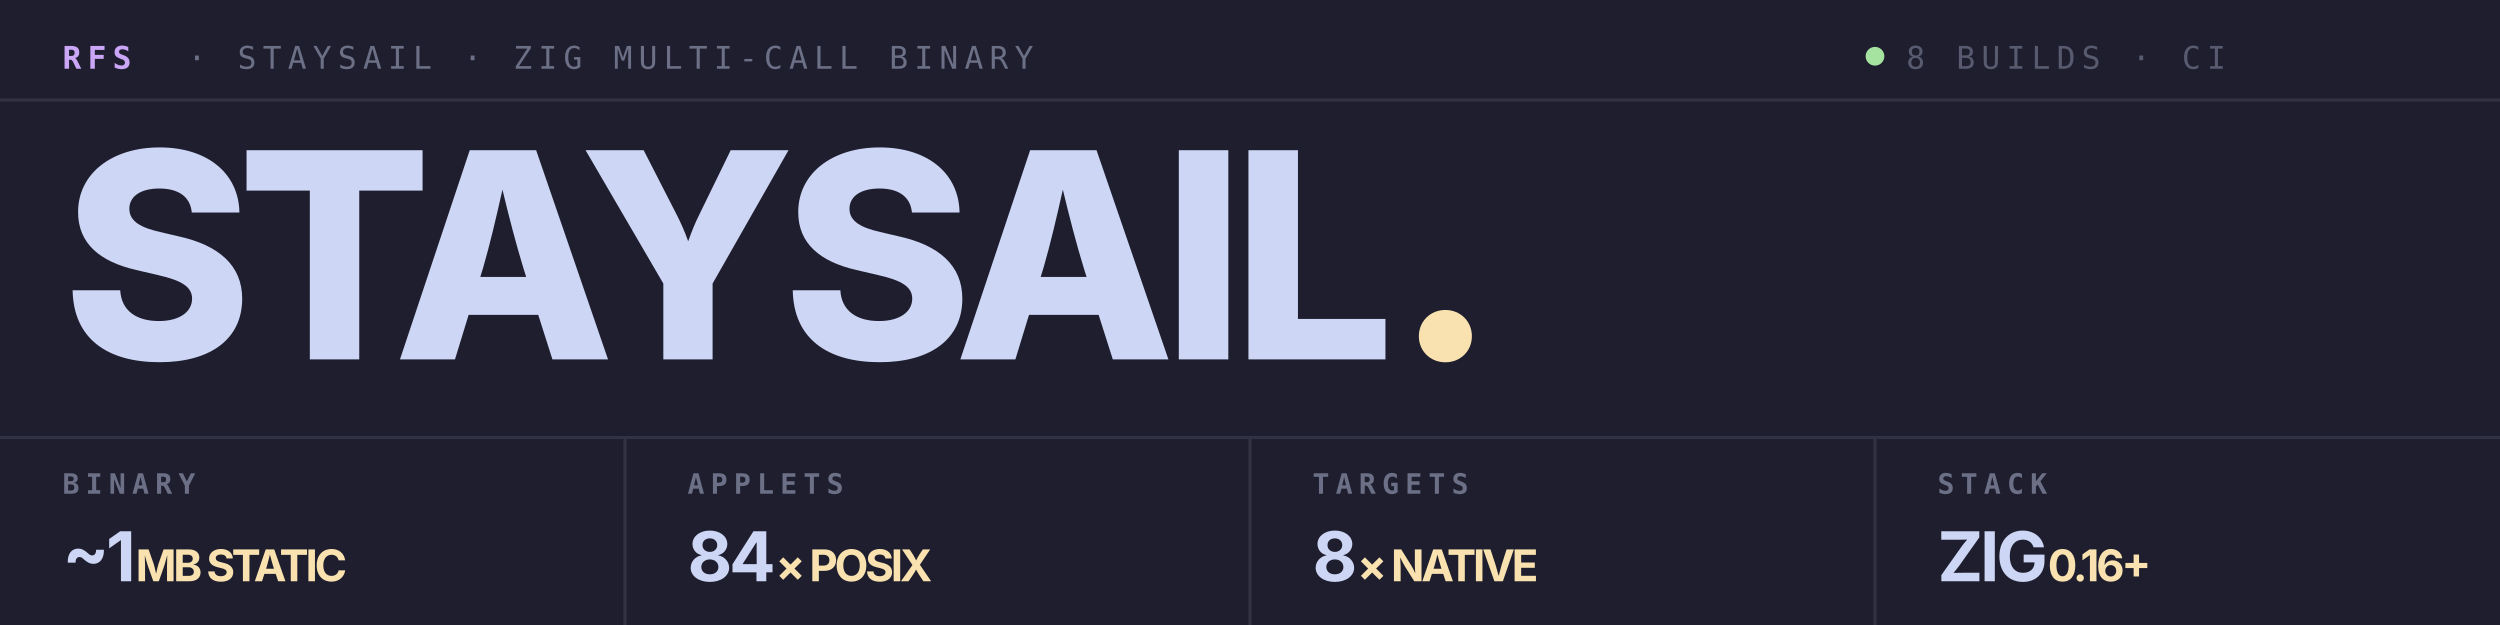
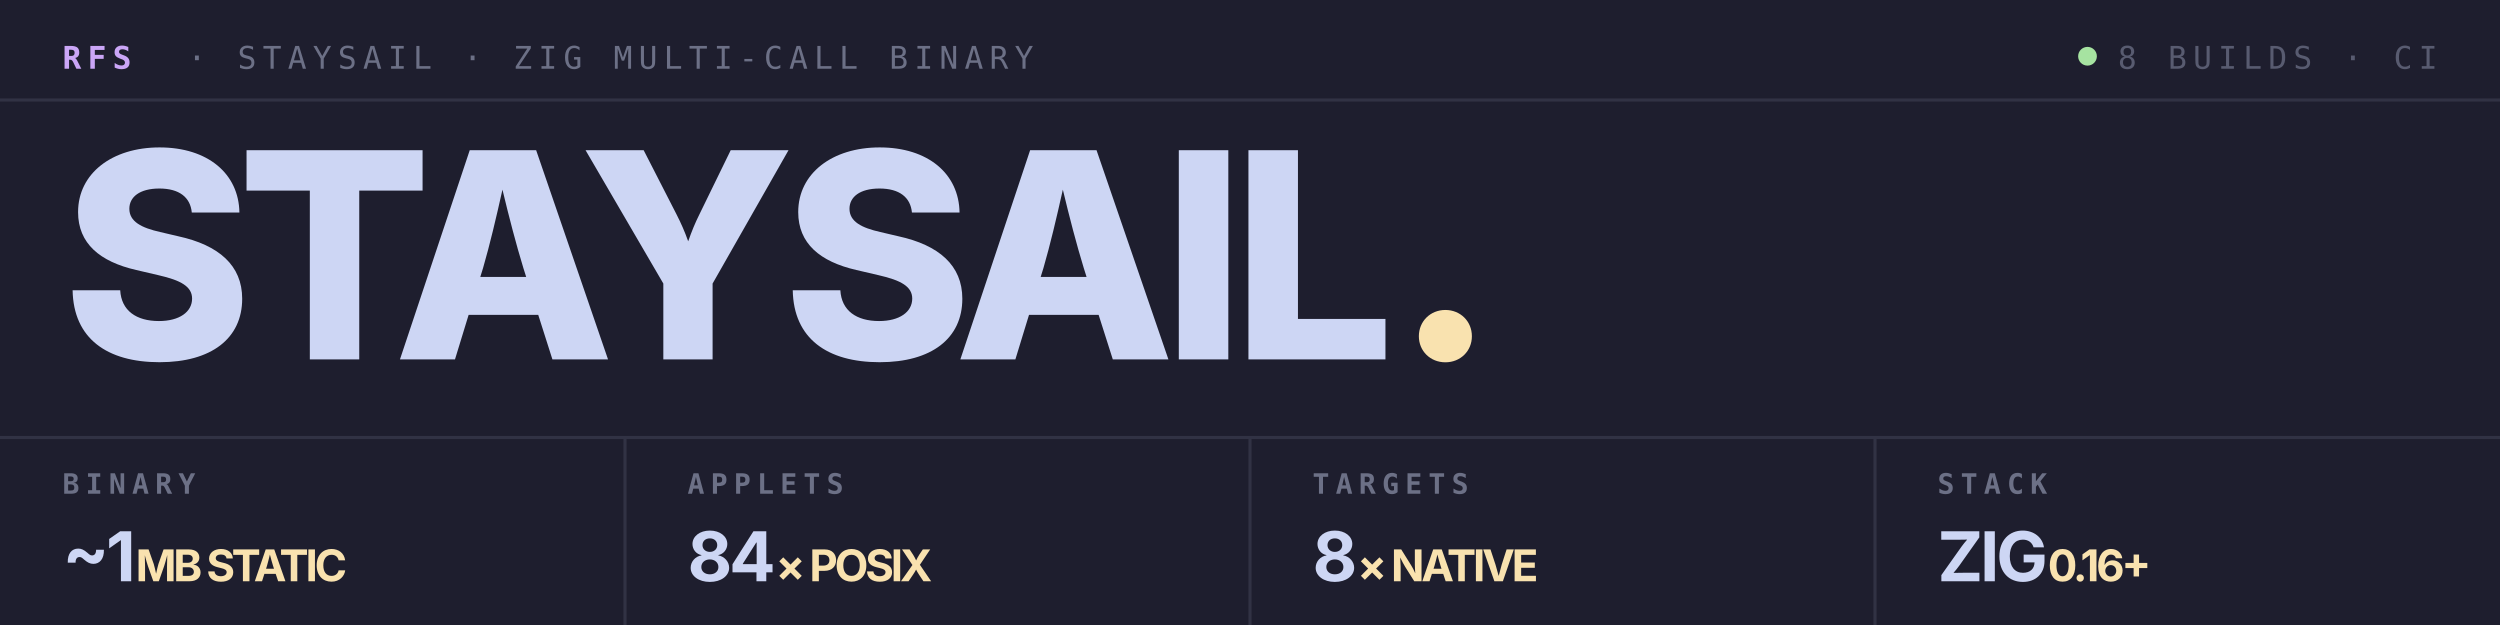
<svg xmlns="http://www.w3.org/2000/svg" viewBox="0 0 800 200" fill="none">
  <rect x="0" y="0" width="800" height="200" fill="#1e1e2e" />
  <line x1="0" y1="32" x2="800" y2="32" stroke="#313244" stroke-width="1" />
  <text x="20" y="22" font-family="'JetBrains Mono', 'SF Mono', 'Fira Code', 'Cascadia Code', monospace" font-size="10" font-weight="700" fill="#cba6f7" letter-spacing="2">RFS</text>
  <text x="60" y="22" font-family="'JetBrains Mono', 'SF Mono', 'Fira Code', 'Cascadia Code', monospace" font-size="10" font-weight="500" fill="#6c7086" letter-spacing="2">·  STAYSAIL  ·  ZIG MULTI-CALL BINARY</text>
-   <circle cx="600" cy="18" r="3" fill="#a6e3a1" />
-   <text x="610" y="22" font-family="'JetBrains Mono', 'SF Mono', 'Fira Code', 'Cascadia Code', monospace" font-size="10" font-weight="500" fill="#585b70" letter-spacing="2">8 BUILDS · CI</text>
+   <circle cx="668" cy="18" r="3" fill="#a6e3a1" />
+   <text x="780" y="22" text-anchor="end" font-family="'JetBrains Mono', 'SF Mono', 'Fira Code', 'Cascadia Code', monospace" font-size="10" font-weight="500" fill="#585b70" letter-spacing="2">8 BUILDS · CI</text>
  <text x="20" y="115" font-family="'Inter', 'SF Pro Display', 'Segoe UI', 'Helvetica Neue', Arial, sans-serif" font-size="92" font-weight="800" fill="#cdd6f4" letter-spacing="-4">STAYSAIL<tspan fill="#f9e2af">.</tspan>
  </text>
  <line x1="0" y1="140" x2="800" y2="140" stroke="#313244" stroke-width="1" />
  <line x1="200" y1="140" x2="200" y2="200" stroke="#313244" stroke-width="1" />
  <line x1="400" y1="140" x2="400" y2="200" stroke="#313244" stroke-width="1" />
  <line x1="600" y1="140" x2="600" y2="200" stroke="#313244" stroke-width="1" />
  <text x="20" y="158" font-family="'JetBrains Mono', 'SF Mono', 'Fira Code', 'Cascadia Code', monospace" font-size="9" font-weight="600" fill="#6c7086" letter-spacing="2">BINARY</text>
  <text x="20" y="186" font-family="'Inter', 'SF Pro Display', 'Segoe UI', 'Helvetica Neue', Arial, sans-serif" font-size="22" font-weight="700" fill="#cdd6f4" letter-spacing="-1">~1<tspan fill="#f9e2af" font-size="14"> MB STATIC</tspan>
  </text>
  <text x="220" y="158" font-family="'JetBrains Mono', 'SF Mono', 'Fira Code', 'Cascadia Code', monospace" font-size="9" font-weight="600" fill="#6c7086" letter-spacing="2">APPLETS</text>
  <text x="220" y="186" font-family="'Inter', 'SF Pro Display', 'Segoe UI', 'Helvetica Neue', Arial, sans-serif" font-size="22" font-weight="700" fill="#cdd6f4" letter-spacing="-1">84<tspan fill="#f9e2af" font-size="14"> × POSIX</tspan>
  </text>
  <text x="420" y="158" font-family="'JetBrains Mono', 'SF Mono', 'Fira Code', 'Cascadia Code', monospace" font-size="9" font-weight="600" fill="#6c7086" letter-spacing="2">TARGETS</text>
  <text x="420" y="186" font-family="'Inter', 'SF Pro Display', 'Segoe UI', 'Helvetica Neue', Arial, sans-serif" font-size="22" font-weight="700" fill="#cdd6f4" letter-spacing="-1">8<tspan fill="#f9e2af" font-size="14"> × NATIVE</tspan>
  </text>
  <text x="620" y="158" font-family="'JetBrains Mono', 'SF Mono', 'Fira Code', 'Cascadia Code', monospace" font-size="9" font-weight="600" fill="#6c7086" letter-spacing="2">STACK</text>
  <text x="620" y="186" font-family="'Inter', 'SF Pro Display', 'Segoe UI', 'Helvetica Neue', Arial, sans-serif" font-size="22" font-weight="700" fill="#cdd6f4" letter-spacing="-1">ZIG<tspan fill="#f9e2af" font-size="14"> 0.16+</tspan>
  </text>
</svg>
